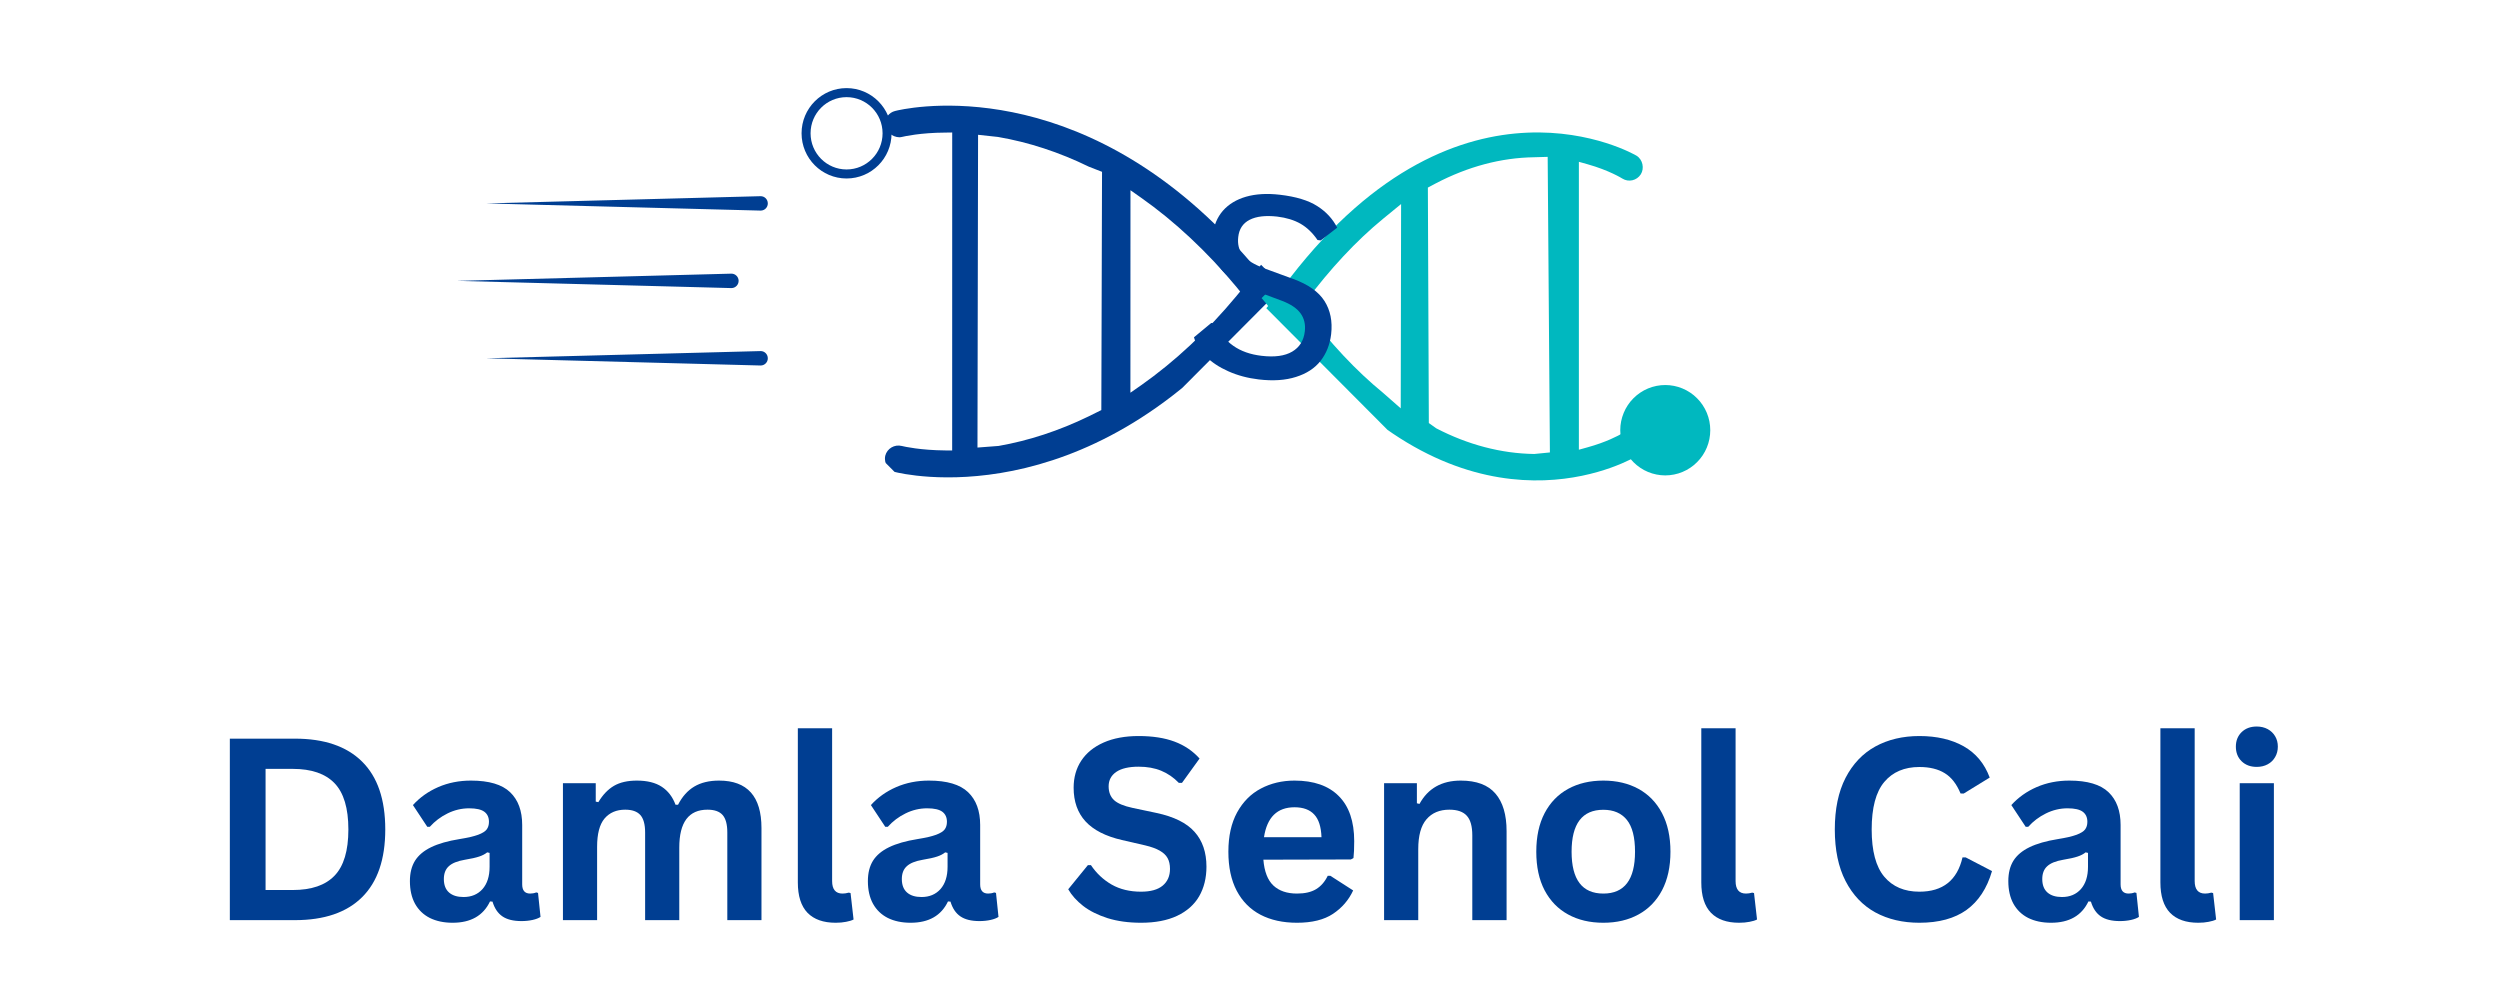
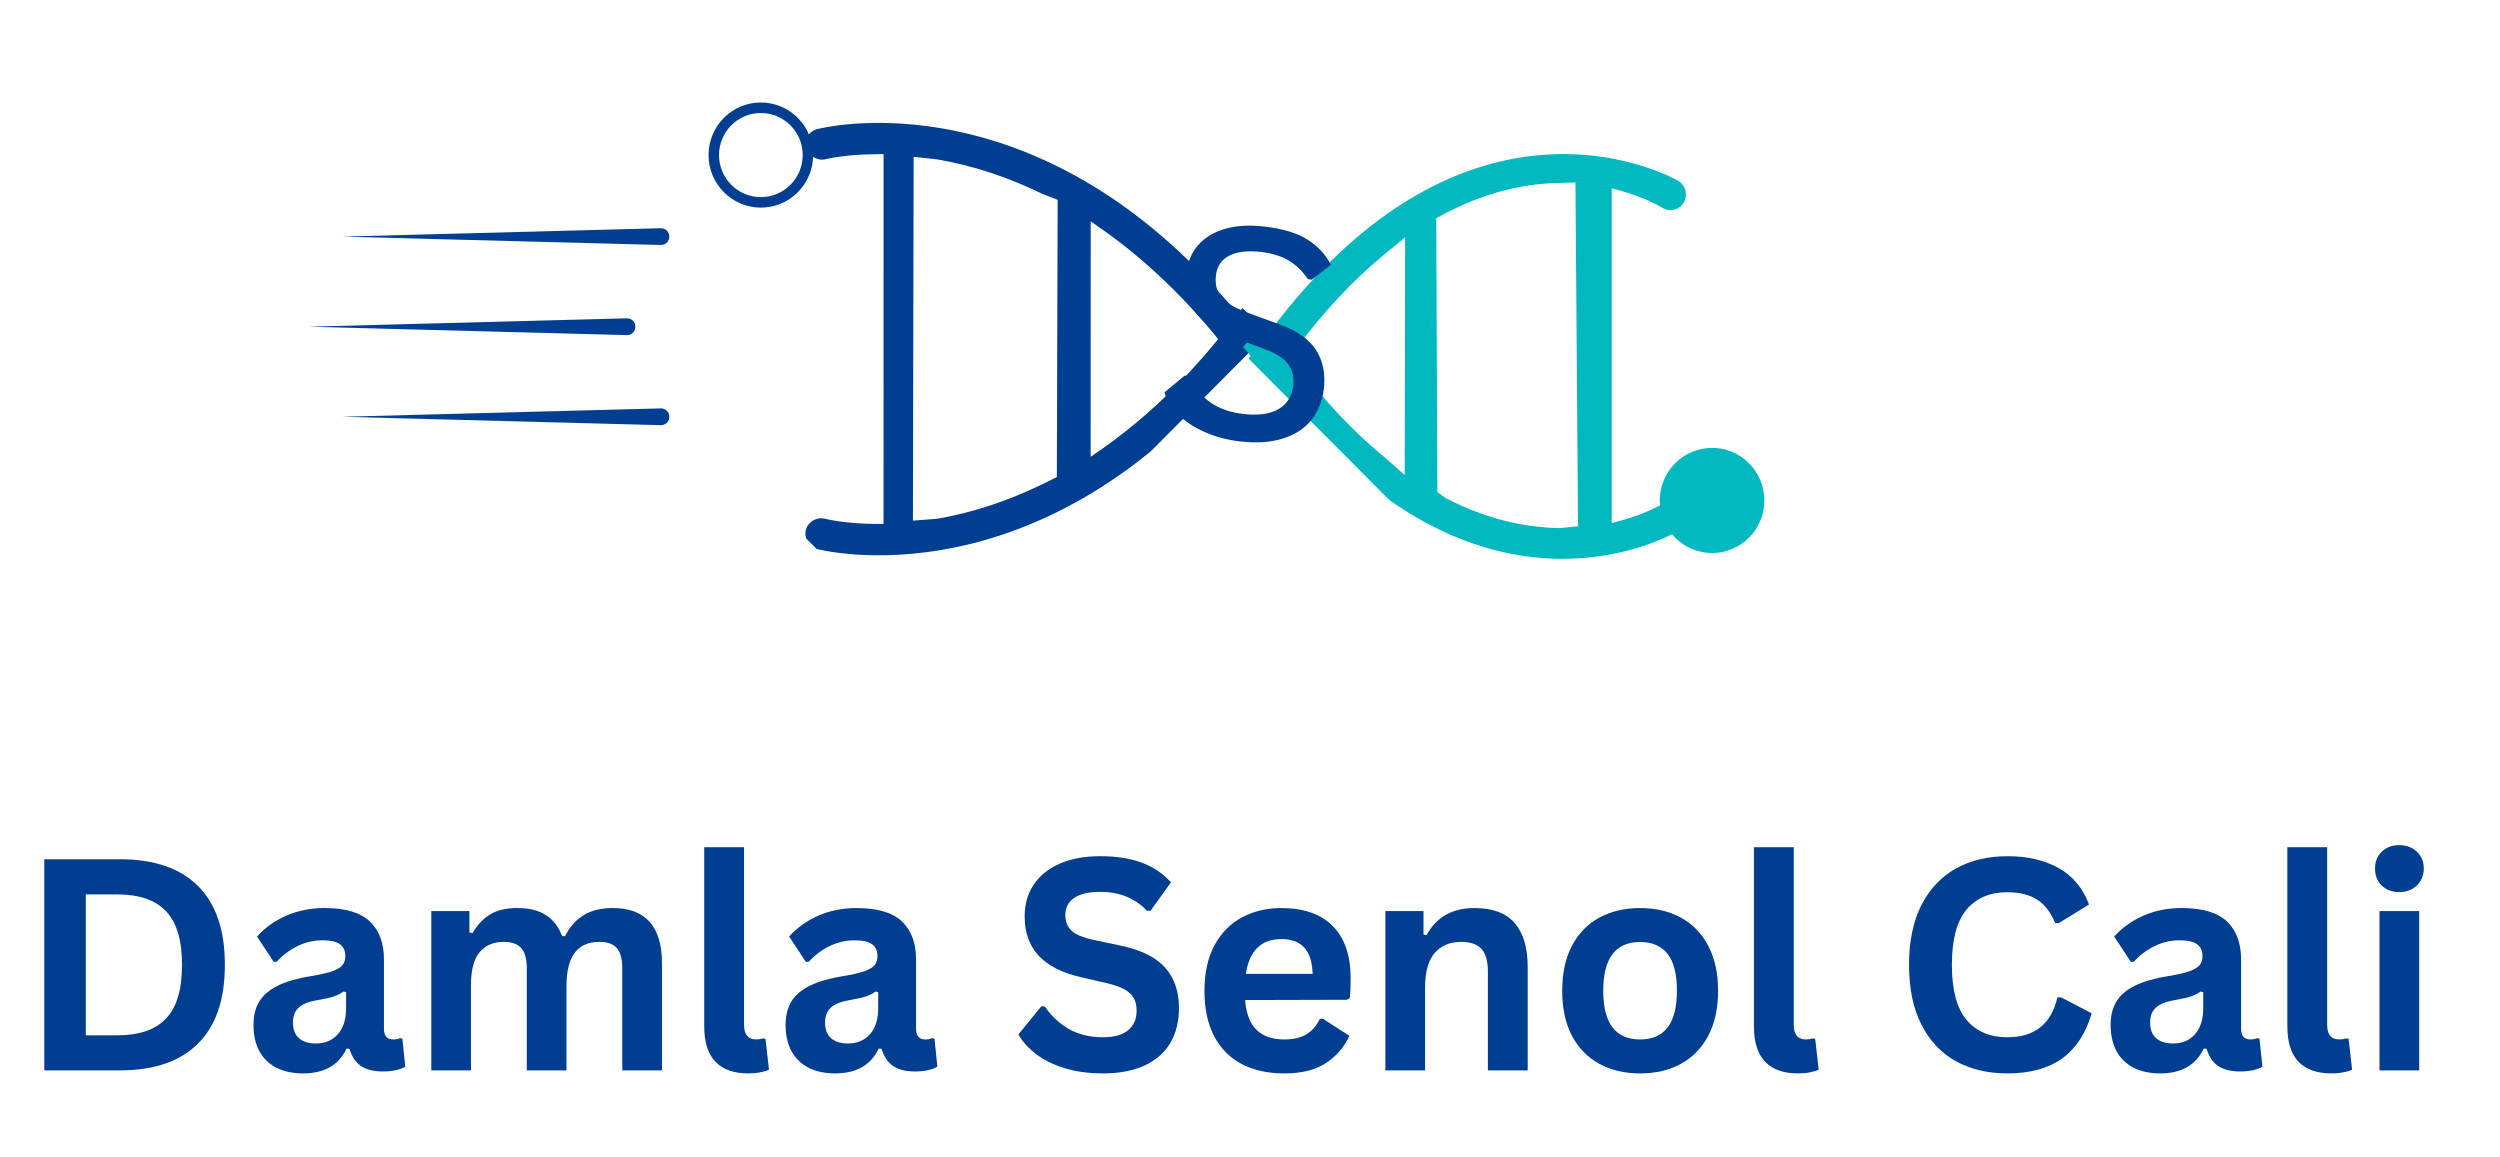
- <svg xmlns="http://www.w3.org/2000/svg" width="171" height="68" xml:space="preserve" overflow="hidden">
+ <svg xmlns="http://www.w3.org/2000/svg" width="147" height="68" xml:space="preserve" overflow="hidden">
  <defs>
    <clipPath id="clip0">
-       <rect x="0" y="0" width="171" height="68" />
+       <rect x="0" y="0" width="147" height="68" />
    </clipPath>
    <clipPath id="clip1">
-       <rect x="60" y="6" width="29" height="27" />
+       <rect x="47" y="6" width="28" height="27" />
    </clipPath>
    <clipPath id="clip2">
-       <path d="M68.409 0.188 87.755 19.616 68.167 39.287 48.821 19.857Z" />
+       <path d="M55.229 0.188 74.552 19.616 54.987 39.287 35.664 19.857Z" />
    </clipPath>
    <clipPath id="clip3">
-       <path d="M84.542-16.015 120.332 19.929 84.542 55.87 48.751 19.929Z" />
+       <path d="M71.342-16.015 107.09 19.929 71.342 55.87 35.594 19.929Z" />
    </clipPath>
    <clipPath id="clip4">
-       <path d="M84.787-16.26 120.824 19.929 84.787 56.117 48.751 19.929Z" />
+       <path d="M71.588-16.26 107.581 19.929 71.588 56.117 35.594 19.929Z" />
    </clipPath>
    <clipPath id="clip5">
-       <path d="M84.515-15.988 120.551 20.201 84.787 56.117 48.751 19.929Z" />
+       <path d="M71.316-15.988 107.309 20.201 71.588 56.117 35.594 19.929Z" />
    </clipPath>
    <clipPath id="clip6">
-       <rect x="54" y="6" width="7" height="7" />
+       <rect x="41" y="6" width="7" height="7" />
    </clipPath>
    <clipPath id="clip7">
-       <rect x="85" y="7" width="28" height="27" />
+       <rect x="72" y="7" width="28" height="27" />
    </clipPath>
    <clipPath id="clip8">
-       <path d="M104.007 2.601 122.386 21.057 104.492 39.029 86.111 20.573Z" />
+       <path d="M90.784 2.601 109.141 21.057 91.268 39.029 72.909 20.573Z" />
    </clipPath>
    <clipPath id="clip9">
-       <path d="M86.455-15.024 122.247 20.918 86.455 56.859 50.664 20.918Z" />
+       <path d="M73.253-15.024 109.002 20.918 73.253 56.859 37.505 20.918Z" />
    </clipPath>
    <clipPath id="clip10">
-       <path d="M86.701-15.271 122.737 20.918 86.701 57.106 50.664 20.918Z" />
+       <path d="M73.498-15.271 109.492 20.918 73.498 57.106 37.505 20.918Z" />
    </clipPath>
    <clipPath id="clip11">
-       <path d="M86.43-14.999 122.466 21.19 86.701 57.106 50.664 20.918Z" />
+       <path d="M73.228-14.999 109.221 21.19 73.498 57.106 37.505 20.918Z" />
    </clipPath>
    <clipPath id="clip12">
-       <rect x="110" y="26" width="7" height="7" />
+       <rect x="97" y="26" width="7" height="7" />
    </clipPath>
    <clipPath id="clip13">
-       <rect x="47" y="13" width="9" height="14" />
+       <rect x="34" y="13" width="9" height="14" />
    </clipPath>
    <clipPath id="clip14">
-       <rect x="31" y="18" width="20" height="3" />
+       <rect x="17" y="18" width="21" height="3" />
    </clipPath>
  </defs>
  <g clip-path="url(#clip0)">
-     <path d="M6.056-12.362C8.06-12.362 9.59-11.842 10.645-10.802 11.703-9.765 12.234-8.224 12.234-6.177 12.234-4.14 11.703-2.601 10.645-1.56 9.59-0.52 8.06 0 6.056 0L1.603 0 1.603-12.362ZM5.907-2.052C7.184-2.052 8.137-2.376 8.764-3.028 9.394-3.678 9.711-4.727 9.711-6.177 9.711-7.626 9.394-8.675 8.764-9.327 8.137-9.977 7.184-10.303 5.907-10.303L4.047-10.303 4.047-2.052Z" fill="#003E92" transform="matrix(1 0 0 1.00422 14.1181 62.9377)" />
-     <path d="M3.634 0.178C3.035 0.178 2.515 0.068 2.073-0.15 1.635-0.372 1.299-0.695 1.062-1.119 0.828-1.546 0.713-2.059 0.713-2.658 0.713-3.208 0.828-3.671 1.062-4.047 1.299-4.421 1.664-4.727 2.159-4.966 2.658-5.208 3.308-5.394 4.111-5.522 4.667-5.611 5.089-5.709 5.379-5.814 5.668-5.923 5.864-6.044 5.964-6.177 6.067-6.315 6.12-6.487 6.12-6.697 6.12-6.997 6.015-7.225 5.807-7.381 5.597-7.538 5.251-7.617 4.767-7.617 4.248-7.617 3.755-7.499 3.285-7.268 2.818-7.04 2.415-6.735 2.073-6.356L1.902-6.356 0.919-7.838C1.393-8.359 1.97-8.767 2.651-9.063 3.334-9.357 4.079-9.505 4.888-9.505 6.122-9.505 7.015-9.241 7.567-8.714 8.117-8.19 8.393-7.447 8.393-6.484L8.393-2.437C8.393-2.018 8.575-1.81 8.942-1.81 9.084-1.81 9.222-1.835 9.355-1.888L9.476-1.853 9.647-0.221C9.519-0.135 9.337-0.066 9.106-0.014 8.872 0.037 8.618 0.064 8.343 0.064 7.788 0.064 7.353-0.043 7.04-0.257 6.726-0.47 6.5-0.805 6.363-1.261L6.192-1.275C5.73-0.306 4.877 0.178 3.634 0.178ZM4.382-1.575C4.923-1.575 5.354-1.755 5.679-2.116 6.001-2.481 6.163-2.987 6.163-3.634L6.163-4.581 5.999-4.617C5.86-4.503 5.679-4.407 5.451-4.332 5.223-4.255 4.891-4.182 4.46-4.111 3.956-4.026 3.593-3.878 3.37-3.669 3.146-3.465 3.035-3.174 3.035-2.8 3.035-2.396 3.153-2.089 3.392-1.881 3.628-1.676 3.958-1.575 4.382-1.575Z" fill="#003E92" transform="matrix(1 0 0 1.00422 27.3248 62.9377)" />
-     <path d="M1.347 0 1.347-9.327 3.591-9.327 3.591-8.073 3.769-8.037C4.072-8.539 4.428-8.91 4.838-9.149 5.246-9.385 5.768-9.505 6.405-9.505 7.113-9.505 7.681-9.364 8.108-9.084 8.536-8.803 8.849-8.395 9.049-7.859L9.22-7.859C9.508-8.418 9.879-8.831 10.331-9.099 10.787-9.369 11.352-9.505 12.027-9.505 13.96-9.505 14.927-8.425 14.927-6.27L14.927 0 12.59 0 12.59-5.978C12.59-6.523 12.483-6.918 12.269-7.161 12.056-7.403 11.71-7.524 11.236-7.524 9.948-7.524 9.305-6.664 9.305-4.945L9.305 0 6.968 0 6.968-5.978C6.968-6.523 6.858-6.918 6.641-7.161 6.421-7.403 6.078-7.524 5.607-7.524 5.004-7.524 4.532-7.321 4.189-6.918 3.851-6.514 3.684-5.873 3.684-4.995L3.684 0Z" fill="#003E92" transform="matrix(1 0 0 1.00422 37.1579 62.9377)" />
-     <path d="M3.869 0.178C3.032 0.178 2.39-0.046 1.945-0.499 1.503-0.955 1.282-1.646 1.282-2.572L1.282-13.067 3.627-13.067 3.627-2.665C3.627-2.095 3.864-1.81 4.339-1.81 4.471-1.81 4.613-1.831 4.767-1.874L4.888-1.845 5.094-0.043C4.966 0.023 4.795 0.075 4.581 0.114 4.368 0.157 4.129 0.178 3.869 0.178Z" fill="#003E92" transform="matrix(1 0 0 1.00422 53.29 62.9377)" />
-     <path d="M3.634 0.178C3.035 0.178 2.515 0.068 2.073-0.15 1.635-0.372 1.299-0.695 1.062-1.119 0.828-1.546 0.713-2.059 0.713-2.658 0.713-3.208 0.828-3.671 1.062-4.047 1.299-4.421 1.664-4.727 2.159-4.966 2.658-5.208 3.308-5.394 4.111-5.522 4.667-5.611 5.089-5.709 5.379-5.814 5.668-5.923 5.864-6.044 5.964-6.177 6.067-6.315 6.12-6.487 6.12-6.697 6.12-6.997 6.015-7.225 5.807-7.381 5.597-7.538 5.251-7.617 4.767-7.617 4.248-7.617 3.755-7.499 3.285-7.268 2.818-7.04 2.415-6.735 2.073-6.356L1.902-6.356 0.919-7.838C1.393-8.359 1.97-8.767 2.651-9.063 3.334-9.357 4.079-9.505 4.888-9.505 6.122-9.505 7.015-9.241 7.567-8.714 8.117-8.19 8.393-7.447 8.393-6.484L8.393-2.437C8.393-2.018 8.575-1.81 8.942-1.81 9.084-1.81 9.222-1.835 9.355-1.888L9.476-1.853 9.647-0.221C9.519-0.135 9.337-0.066 9.106-0.014 8.872 0.037 8.618 0.064 8.343 0.064 7.788 0.064 7.353-0.043 7.04-0.257 6.726-0.47 6.5-0.805 6.363-1.261L6.192-1.275C5.73-0.306 4.877 0.178 3.634 0.178ZM4.382-1.575C4.923-1.575 5.354-1.755 5.679-2.116 6.001-2.481 6.163-2.987 6.163-3.634L6.163-4.581 5.999-4.617C5.86-4.503 5.679-4.407 5.451-4.332 5.223-4.255 4.891-4.182 4.46-4.111 3.956-4.026 3.593-3.878 3.37-3.669 3.146-3.465 3.035-3.174 3.035-2.8 3.035-2.396 3.153-2.089 3.392-1.881 3.628-1.676 3.958-1.575 4.382-1.575Z" fill="#003E92" transform="matrix(1 0 0 1.00422 58.6505 62.9377)" />
-     <path d="M5.479 0.178C4.624 0.178 3.862 0.073 3.192-0.135 2.522-0.349 1.963-0.627 1.518-0.969 1.076-1.315 0.736-1.692 0.499-2.102L1.845-3.748 2.052-3.748C2.426-3.192 2.9-2.75 3.47-2.422 4.043-2.098 4.713-1.938 5.479-1.938 6.135-1.938 6.628-2.075 6.961-2.351 7.292-2.626 7.46-3.007 7.46-3.491 7.46-3.785 7.405-4.029 7.296-4.225 7.186-4.425 7.007-4.592 6.762-4.731 6.514-4.873 6.179-4.995 5.757-5.094L4.168-5.458C3.057-5.714 2.227-6.136 1.681-6.726 1.14-7.314 0.869-8.08 0.869-9.02 0.869-9.719 1.042-10.331 1.389-10.858 1.74-11.389 2.252-11.803 2.921-12.098 3.591-12.392 4.389-12.54 5.315-12.54 6.27-12.54 7.086-12.414 7.766-12.162 8.445-11.909 9.017-11.525 9.483-11.008L8.279-9.348 8.066-9.348C7.713-9.713 7.312-9.989 6.861-10.175 6.414-10.36 5.899-10.452 5.315-10.452 4.646-10.452 4.134-10.333 3.783-10.096 3.436-9.857 3.263-9.53 3.263-9.113 3.263-8.723 3.384-8.411 3.627-8.18 3.872-7.952 4.298-7.773 4.902-7.645L6.527-7.303C7.727-7.05 8.6-6.621 9.141-6.013 9.683-5.41 9.954-4.619 9.954-3.641 9.954-2.871 9.786-2.198 9.455-1.625 9.122-1.054 8.618-0.609 7.944-0.292 7.275 0.021 6.452 0.178 5.479 0.178Z" fill="#003E92" transform="matrix(1 0 0 1.00422 72.5674 62.9377)" />
-     <path d="M9.213-4.133 3.228-4.118C3.294-3.31 3.522-2.724 3.912-2.358 4.305-1.991 4.845-1.81 5.529-1.81 6.065-1.81 6.5-1.909 6.833-2.109 7.164-2.308 7.431-2.611 7.631-3.021L7.809-3.021 9.369-2.023C9.065-1.368 8.603-0.835 7.987-0.427 7.374-0.023 6.555 0.178 5.529 0.178 4.564 0.178 3.73-0.004 3.028-0.37 2.33-0.736 1.788-1.279 1.404-2.002 1.022-2.729 0.834-3.614 0.834-4.66 0.834-5.718 1.033-6.612 1.432-7.339 1.835-8.066 2.376-8.607 3.057-8.963 3.741-9.323 4.507-9.505 5.358-9.505 6.678-9.505 7.688-9.152 8.386-8.45 9.088-7.752 9.441-6.728 9.441-5.379 9.441-4.884 9.423-4.503 9.391-4.232ZM7.203-5.65C7.178-6.357 7.013-6.872 6.705-7.196 6.4-7.524 5.951-7.688 5.358-7.688 4.175-7.688 3.479-7.007 3.27-5.65Z" fill="#003E92" transform="matrix(1 0 0 1.00422 83.1868 62.9377)" />
-     <path d="M1.347 0 1.347-9.327 3.591-9.327 3.591-7.959 3.769-7.916C4.348-8.974 5.289-9.505 6.591-9.505 7.668-9.505 8.459-9.209 8.963-8.621 9.471-8.037 9.726-7.184 9.726-6.063L9.726 0 7.381 0 7.381-5.771C7.381-6.393 7.255-6.84 7.004-7.111 6.756-7.385 6.359-7.524 5.814-7.524 5.144-7.524 4.621-7.305 4.247-6.869 3.871-6.436 3.684-5.757 3.684-4.831L3.684 0Z" fill="#003E92" transform="matrix(1 0 0 1.00422 93.3243 62.9377)" />
-     <path d="M5.422 0.178C4.505 0.178 3.701-0.009 3.014-0.385 2.325-0.759 1.788-1.307 1.404-2.031 1.022-2.757 0.834-3.634 0.834-4.66 0.834-5.686 1.022-6.562 1.404-7.289 1.788-8.016 2.325-8.566 3.014-8.942 3.701-9.316 4.505-9.505 5.422-9.505 6.334-9.505 7.134-9.316 7.823-8.942 8.511-8.566 9.049-8.016 9.434-7.289 9.818-6.562 10.011-5.686 10.011-4.66 10.011-3.634 9.818-2.757 9.434-2.031 9.049-1.307 8.511-0.759 7.823-0.385 7.134-0.009 6.334 0.178 5.422 0.178ZM5.422-1.81C6.865-1.81 7.588-2.759 7.588-4.66 7.588-5.643 7.403-6.364 7.032-6.826 6.662-7.285 6.124-7.517 5.422-7.517 3.972-7.517 3.249-6.564 3.249-4.66 3.249-2.759 3.972-1.81 5.422-1.81Z" fill="#003E92" transform="matrix(1 0 0 1.00422 104.248 62.9377)" />
-     <path d="M3.869 0.178C3.032 0.178 2.39-0.046 1.945-0.499 1.503-0.955 1.282-1.646 1.282-2.572L1.282-13.067 3.627-13.067 3.627-2.665C3.627-2.095 3.864-1.81 4.339-1.81 4.471-1.81 4.613-1.831 4.767-1.874L4.888-1.845 5.094-0.043C4.966 0.023 4.795 0.075 4.581 0.114 4.368 0.157 4.129 0.178 3.869 0.178Z" fill="#003E92" transform="matrix(1 0 0 1.00422 115.087 62.9377)" />
-     <path d="M6.755 0.178C5.614 0.178 4.61-0.057 3.741-0.527 2.875-1.001 2.196-1.714 1.703-2.665 1.213-3.614 0.969-4.784 0.969-6.177 0.969-7.569 1.213-8.739 1.703-9.69 2.196-10.639 2.875-11.352 3.741-11.828 4.61-12.301 5.614-12.54 6.755-12.54 7.941-12.54 8.951-12.307 9.783-11.842 10.613-11.375 11.208-10.666 11.564-9.711L9.783-8.621 9.569-8.628C9.302-9.273 8.942-9.735 8.486-10.011 8.033-10.29 7.456-10.431 6.755-10.431 5.729-10.431 4.927-10.091 4.353-9.412 3.778-8.732 3.491-7.654 3.491-6.177 3.491-4.71 3.778-3.636 4.353-2.957 4.927-2.276 5.729-1.938 6.755-1.938 8.359-1.938 9.343-2.716 9.704-4.275L9.918-4.275 11.721-3.342C11.379-2.168 10.798-1.286 9.982-0.698 9.165-0.114 8.089 0.178 6.755 0.178Z" fill="#003E92" transform="matrix(1 0 0 1.00422 124.532 62.9377)" />
-     <path d="M3.634 0.178C3.035 0.178 2.515 0.068 2.073-0.15 1.635-0.372 1.299-0.695 1.062-1.119 0.828-1.546 0.713-2.059 0.713-2.658 0.713-3.208 0.828-3.671 1.062-4.047 1.299-4.421 1.664-4.727 2.159-4.966 2.658-5.208 3.308-5.394 4.111-5.522 4.667-5.611 5.089-5.709 5.379-5.814 5.668-5.923 5.864-6.044 5.964-6.177 6.067-6.315 6.12-6.487 6.12-6.697 6.12-6.997 6.015-7.225 5.807-7.381 5.597-7.538 5.251-7.617 4.767-7.617 4.248-7.617 3.755-7.499 3.285-7.268 2.818-7.04 2.415-6.735 2.073-6.356L1.902-6.356 0.919-7.838C1.393-8.359 1.97-8.767 2.651-9.063 3.334-9.357 4.079-9.505 4.888-9.505 6.122-9.505 7.015-9.241 7.567-8.714 8.117-8.19 8.393-7.447 8.393-6.484L8.393-2.437C8.393-2.018 8.575-1.81 8.942-1.81 9.084-1.81 9.222-1.835 9.355-1.888L9.476-1.853 9.647-0.221C9.519-0.135 9.337-0.066 9.106-0.014 8.872 0.037 8.618 0.064 8.343 0.064 7.788 0.064 7.353-0.043 7.04-0.257 6.726-0.47 6.5-0.805 6.363-1.261L6.192-1.275C5.73-0.306 4.877 0.178 3.634 0.178ZM4.382-1.575C4.923-1.575 5.354-1.755 5.679-2.116 6.001-2.481 6.163-2.987 6.163-3.634L6.163-4.581 5.999-4.617C5.86-4.503 5.679-4.407 5.451-4.332 5.223-4.255 4.891-4.182 4.46-4.111 3.956-4.026 3.593-3.878 3.37-3.669 3.146-3.465 3.035-3.174 3.035-2.8 3.035-2.396 3.153-2.089 3.392-1.881 3.628-1.676 3.958-1.575 4.382-1.575Z" fill="#003E92" transform="matrix(1 0 0 1.00422 136.656 62.9377)" />
-     <path d="M3.869 0.178C3.032 0.178 2.39-0.046 1.945-0.499 1.503-0.955 1.282-1.646 1.282-2.572L1.282-13.067 3.627-13.067 3.627-2.665C3.627-2.095 3.864-1.81 4.339-1.81 4.471-1.81 4.613-1.831 4.767-1.874L4.888-1.845 5.094-0.043C4.966 0.023 4.795 0.075 4.581 0.114 4.368 0.157 4.129 0.178 3.869 0.178Z" fill="#003E92" transform="matrix(1 0 0 1.00422 146.489 62.9377)" />
-     <path d="M2.508-10.438C2.084-10.438 1.74-10.566 1.475-10.823 1.213-11.079 1.083-11.411 1.083-11.82 1.083-12.219 1.213-12.547 1.475-12.804 1.74-13.06 2.084-13.188 2.508-13.188 2.793-13.188 3.044-13.128 3.263-13.01 3.481-12.891 3.65-12.729 3.769-12.526 3.892-12.321 3.954-12.086 3.954-11.82 3.954-11.553 3.892-11.316 3.769-11.108 3.65-10.898 3.481-10.734 3.263-10.616 3.044-10.497 2.793-10.438 2.508-10.438ZM3.684 0 1.347 0 1.347-9.327 3.684-9.327Z" fill="#003E92" transform="matrix(1 0 0 1.00422 151.85 62.9377)" />
+     <path d="M6.049-12.347C8.05-12.347 9.579-11.828 10.632-10.789 11.689-9.753 12.219-8.214 12.219-6.17 12.219-4.135 11.689-2.598 10.632-1.559 9.579-0.52 8.05 0 6.049 0L1.601 0 1.601-12.347ZM5.9-2.05C7.175-2.05 8.127-2.373 8.753-3.025 9.383-3.674 9.7-4.722 9.7-6.17 9.7-7.616 9.383-8.664 8.753-9.315 8.127-9.965 7.175-10.29 5.9-10.29L4.042-10.29 4.042-2.05Z" fill="#003E92" transform="matrix(1 0 0 1.00542 1.00291 62.9377)" />
+     <path d="M3.629 0.178C3.032 0.178 2.512 0.068 2.071-0.149 1.633-0.372 1.297-0.694 1.06-1.117 0.827-1.544 0.712-2.057 0.712-2.654 0.712-3.204 0.827-3.667 1.06-4.042 1.297-4.416 1.662-4.722 2.156-4.96 2.654-5.202 3.304-5.387 4.106-5.515 4.661-5.604 5.083-5.702 5.373-5.807 5.661-5.916 5.857-6.037 5.956-6.17 6.06-6.307 6.113-6.48 6.113-6.689 6.113-6.988 6.008-7.216 5.8-7.373 5.59-7.529 5.245-7.607 4.761-7.607 4.243-7.607 3.75-7.49 3.281-7.259 2.815-7.031 2.412-6.727 2.071-6.348L1.9-6.348 0.918-7.828C1.391-8.349 1.968-8.757 2.647-9.052 3.331-9.346 4.074-9.493 4.882-9.493 6.115-9.493 7.006-9.23 7.558-8.703 8.107-8.18 8.383-7.438 8.383-6.476L8.383-2.434C8.383-2.016 8.565-1.808 8.931-1.808 9.073-1.808 9.21-1.832 9.344-1.886L9.465-1.85 9.636-0.221C9.508-0.135 9.326-0.066 9.095-0.014 8.862 0.037 8.607 0.064 8.333 0.064 7.778 0.064 7.344-0.043 7.031-0.256 6.718-0.47 6.492-0.804 6.355-1.26L6.184-1.274C5.723-0.306 4.871 0.178 3.629 0.178ZM4.377-1.573C4.917-1.573 5.348-1.752 5.672-2.114 5.994-2.478 6.156-2.984 6.156-3.629L6.156-4.576 5.992-4.611C5.853-4.498 5.672-4.402 5.444-4.327 5.216-4.25 4.885-4.177 4.455-4.106 3.951-4.021 3.588-3.873 3.366-3.665 3.142-3.46 3.032-3.17 3.032-2.797 3.032-2.393 3.149-2.087 3.387-1.879 3.624-1.674 3.953-1.573 4.377-1.573Z" fill="#003E92" transform="matrix(1 0 0 1.00542 14.1938 62.9377)" />
+     <path d="M1.345 0 1.345-9.315 3.587-9.315 3.587-8.063 3.765-8.027C4.067-8.529 4.423-8.899 4.832-9.138 5.239-9.374 5.761-9.493 6.398-9.493 7.104-9.493 7.672-9.353 8.099-9.073 8.526-8.792 8.839-8.385 9.038-7.849L9.209-7.849C9.497-8.408 9.867-8.821 10.319-9.088 10.774-9.358 11.338-9.493 12.013-9.493 13.943-9.493 14.909-8.415 14.909-6.262L14.909 0 12.575 0 12.575-5.971C12.575-6.515 12.468-6.91 12.255-7.152 12.041-7.394 11.696-7.515 11.223-7.515 9.936-7.515 9.294-6.656 9.294-4.939L9.294 0 6.96 0 6.96-5.971C6.96-6.515 6.85-6.91 6.633-7.152 6.414-7.394 6.07-7.515 5.601-7.515 4.998-7.515 4.526-7.312 4.184-6.91 3.846-6.506 3.679-5.866 3.679-4.989L3.679 0Z" fill="#003E92" transform="matrix(1 0 0 1.00542 24.0151 62.9377)" />
+     <path d="M3.864 0.178C3.028 0.178 2.388-0.046 1.943-0.498 1.502-0.954 1.281-1.644 1.281-2.569L1.281-13.052 3.622-13.052 3.622-2.662C3.622-2.092 3.859-1.808 4.334-1.808 4.466-1.808 4.608-1.829 4.761-1.872L4.882-1.843 5.088-0.043C4.96 0.023 4.789 0.075 4.576 0.114 4.362 0.157 4.124 0.178 3.864 0.178Z" fill="#003E92" transform="matrix(1 0 0 1.00542 40.1279 62.9377)" />
+     <path d="M3.629 0.178C3.032 0.178 2.512 0.068 2.071-0.149 1.633-0.372 1.297-0.694 1.06-1.117 0.827-1.544 0.712-2.057 0.712-2.654 0.712-3.204 0.827-3.667 1.06-4.042 1.297-4.416 1.662-4.722 2.156-4.96 2.654-5.202 3.304-5.387 4.106-5.515 4.661-5.604 5.083-5.702 5.373-5.807 5.661-5.916 5.857-6.037 5.956-6.17 6.06-6.307 6.113-6.48 6.113-6.689 6.113-6.988 6.008-7.216 5.8-7.373 5.59-7.529 5.245-7.607 4.761-7.607 4.243-7.607 3.75-7.49 3.281-7.259 2.815-7.031 2.412-6.727 2.071-6.348L1.9-6.348 0.918-7.828C1.391-8.349 1.968-8.757 2.647-9.052 3.331-9.346 4.074-9.493 4.882-9.493 6.115-9.493 7.006-9.23 7.558-8.703 8.107-8.18 8.383-7.438 8.383-6.476L8.383-2.434C8.383-2.016 8.565-1.808 8.931-1.808 9.073-1.808 9.21-1.832 9.344-1.886L9.465-1.85 9.636-0.221C9.508-0.135 9.326-0.066 9.095-0.014 8.862 0.037 8.607 0.064 8.333 0.064 7.778 0.064 7.344-0.043 7.031-0.256 6.718-0.47 6.492-0.804 6.355-1.26L6.184-1.274C5.723-0.306 4.871 0.178 3.629 0.178ZM4.377-1.573C4.917-1.573 5.348-1.752 5.672-2.114 5.994-2.478 6.156-2.984 6.156-3.629L6.156-4.576 5.992-4.611C5.853-4.498 5.672-4.402 5.444-4.327 5.216-4.25 4.885-4.177 4.455-4.106 3.951-4.021 3.588-3.873 3.366-3.665 3.142-3.46 3.032-3.17 3.032-2.797 3.032-2.393 3.149-2.087 3.387-1.879 3.624-1.674 3.953-1.573 4.377-1.573Z" fill="#003E92" transform="matrix(1 0 0 1.00542 45.4819 62.9377)" />
+     <path d="M5.473 0.178C4.619 0.178 3.857 0.073 3.188-0.135 2.519-0.349 1.961-0.626 1.516-0.968 1.075-1.313 0.735-1.69 0.498-2.099L1.843-3.743 2.05-3.743C2.423-3.188 2.896-2.747 3.466-2.42 4.039-2.096 4.708-1.936 5.473-1.936 6.127-1.936 6.62-2.073 6.953-2.348 7.284-2.622 7.451-3.003 7.451-3.487 7.451-3.781 7.396-4.024 7.287-4.22 7.177-4.419 6.999-4.587 6.754-4.725 6.506-4.868 6.172-4.989 5.75-5.088L4.163-5.451C3.053-5.707 2.224-6.129 1.679-6.718 1.139-7.305 0.868-8.07 0.868-9.009 0.868-9.707 1.041-10.319 1.388-10.845 1.738-11.376 2.249-11.788 2.918-12.084 3.587-12.377 4.384-12.525 5.309-12.525 6.262-12.525 7.077-12.399 7.757-12.148 8.435-11.895 9.006-11.511 9.472-10.995L8.269-9.337 8.056-9.337C7.704-9.702 7.303-9.977 6.853-10.162 6.407-10.347 5.892-10.44 5.309-10.44 4.64-10.44 4.129-10.321 3.779-10.084 3.432-9.846 3.259-9.518 3.259-9.102 3.259-8.712 3.38-8.401 3.622-8.17 3.868-7.942 4.293-7.764 4.896-7.636L6.519-7.294C7.718-7.042 8.59-6.613 9.13-6.006 9.671-5.403 9.942-4.613 9.942-3.637 9.942-2.868 9.774-2.195 9.444-1.623 9.111-1.053 8.607-0.608 7.935-0.292 7.266 0.021 6.444 0.178 5.473 0.178Z" fill="#003E92" transform="matrix(1 0 0 1.00542 59.3822 62.9377)" />
+     <path d="M9.202-4.128 3.224-4.113C3.29-3.306 3.517-2.72 3.907-2.356 4.3-1.989 4.839-1.808 5.522-1.808 6.058-1.808 6.492-1.907 6.825-2.106 7.156-2.306 7.422-2.608 7.622-3.017L7.8-3.017 9.358-2.021C9.054-1.366 8.593-0.834 7.978-0.427 7.366-0.023 6.547 0.178 5.522 0.178 4.558 0.178 3.725-0.004 3.025-0.37 2.327-0.735 1.786-1.277 1.402-2 1.021-2.726 0.833-3.61 0.833-4.654 0.833-5.711 1.032-6.604 1.43-7.33 1.832-8.056 2.373-8.597 3.053-8.953 3.736-9.312 4.501-9.493 5.352-9.493 6.67-9.493 7.679-9.141 8.376-8.44 9.077-7.743 9.429-6.72 9.429-5.373 9.429-4.878 9.412-4.498 9.38-4.227ZM7.195-5.643C7.17-6.35 7.004-6.864 6.697-7.188 6.392-7.515 5.944-7.679 5.352-7.679 4.17-7.679 3.475-6.999 3.266-5.643Z" fill="#003E92" transform="matrix(1 0 0 1.00542 69.9889 62.9377)" />
+     <path d="M1.345 0 1.345-9.315 3.587-9.315 3.587-7.949 3.765-7.906C4.343-8.963 5.282-9.493 6.583-9.493 7.659-9.493 8.449-9.198 8.953-8.611 9.46-8.027 9.714-7.175 9.714-6.056L9.714 0 7.373 0 7.373-5.764C7.373-6.385 7.246-6.832 6.995-7.102 6.748-7.376 6.351-7.515 5.807-7.515 5.138-7.515 4.615-7.296 4.241-6.86 3.866-6.428 3.679-5.75 3.679-4.825L3.679 0Z" fill="#003E92" transform="matrix(1 0 0 1.00542 80.1143 62.9377)" />
+     <path d="M5.416 0.178C4.499 0.178 3.697-0.009 3.01-0.384 2.322-0.758 1.786-1.306 1.402-2.028 1.021-2.754 0.833-3.629 0.833-4.654 0.833-5.679 1.021-6.554 1.402-7.28 1.786-8.006 2.322-8.556 3.01-8.931 3.697-9.305 4.499-9.493 5.416-9.493 6.327-9.493 7.125-9.305 7.814-8.931 8.501-8.556 9.038-8.006 9.422-7.28 9.806-6.554 9.999-5.679 9.999-4.654 9.999-3.629 9.806-2.754 9.422-2.028 9.038-1.306 8.501-0.758 7.814-0.384 7.125-0.009 6.327 0.178 5.416 0.178ZM5.416-1.808C6.857-1.808 7.579-2.756 7.579-4.654 7.579-5.636 7.394-6.357 7.024-6.818 6.654-7.277 6.117-7.508 5.416-7.508 3.967-7.508 3.245-6.556 3.245-4.654 3.245-2.756 3.967-1.808 5.416-1.808Z" fill="#003E92" transform="matrix(1 0 0 1.00542 91.025 62.9377)" />
+     <path d="M3.864 0.178C3.028 0.178 2.388-0.046 1.943-0.498 1.502-0.954 1.281-1.644 1.281-2.569L1.281-13.052 3.622-13.052 3.622-2.662C3.622-2.092 3.859-1.808 4.334-1.808 4.466-1.808 4.608-1.829 4.761-1.872L4.882-1.843 5.088-0.043C4.96 0.023 4.789 0.075 4.576 0.114 4.362 0.157 4.124 0.178 3.864 0.178Z" fill="#003E92" transform="matrix(1 0 0 1.00542 101.851 62.9377)" />
+     <path d="M6.746 0.178C5.608 0.178 4.604-0.057 3.736-0.527 2.871-1 2.194-1.712 1.701-2.662 1.212-3.61 0.968-4.779 0.968-6.17 0.968-7.559 1.212-8.728 1.701-9.678 2.194-10.627 2.871-11.338 3.736-11.813 4.604-12.287 5.608-12.525 6.746-12.525 7.931-12.525 8.94-12.292 9.771-11.828 10.6-11.361 11.194-10.653 11.55-9.7L9.771-8.611 9.557-8.618C9.291-9.262 8.931-9.723 8.476-9.999 8.024-10.278 7.447-10.418 6.746-10.418 5.722-10.418 4.921-10.079 4.348-9.401 3.774-8.721 3.487-7.645 3.487-6.17 3.487-4.704 3.774-3.631 4.348-2.953 4.921-2.274 5.722-1.936 6.746-1.936 8.349-1.936 9.331-2.713 9.693-4.27L9.906-4.27 11.707-3.338C11.365-2.165 10.785-1.285 9.97-0.697 9.154-0.114 8.079 0.178 6.746 0.178Z" fill="#003E92" transform="matrix(1 0 0 1.00542 111.284 62.9377)" />
+     <path d="M3.629 0.178C3.032 0.178 2.512 0.068 2.071-0.149 1.633-0.372 1.297-0.694 1.06-1.117 0.827-1.544 0.712-2.057 0.712-2.654 0.712-3.204 0.827-3.667 1.06-4.042 1.297-4.416 1.662-4.722 2.156-4.96 2.654-5.202 3.304-5.387 4.106-5.515 4.661-5.604 5.083-5.702 5.373-5.807 5.661-5.916 5.857-6.037 5.956-6.17 6.06-6.307 6.113-6.48 6.113-6.689 6.113-6.988 6.008-7.216 5.8-7.373 5.59-7.529 5.245-7.607 4.761-7.607 4.243-7.607 3.75-7.49 3.281-7.259 2.815-7.031 2.412-6.727 2.071-6.348L1.9-6.348 0.918-7.828C1.391-8.349 1.968-8.757 2.647-9.052 3.331-9.346 4.074-9.493 4.882-9.493 6.115-9.493 7.006-9.23 7.558-8.703 8.107-8.18 8.383-7.438 8.383-6.476L8.383-2.434C8.383-2.016 8.565-1.808 8.931-1.808 9.073-1.808 9.21-1.832 9.344-1.886L9.465-1.85 9.636-0.221C9.508-0.135 9.326-0.066 9.095-0.014 8.862 0.037 8.607 0.064 8.333 0.064 7.778 0.064 7.344-0.043 7.031-0.256 6.718-0.47 6.492-0.804 6.355-1.26L6.184-1.274C5.723-0.306 4.871 0.178 3.629 0.178ZM4.377-1.573C4.917-1.573 5.348-1.752 5.672-2.114 5.994-2.478 6.156-2.984 6.156-3.629L6.156-4.576 5.992-4.611C5.853-4.498 5.672-4.402 5.444-4.327 5.216-4.25 4.885-4.177 4.455-4.106 3.951-4.021 3.588-3.873 3.366-3.665 3.142-3.46 3.032-3.17 3.032-2.797 3.032-2.393 3.149-2.087 3.387-1.879 3.624-1.674 3.953-1.573 4.377-1.573Z" fill="#003E92" transform="matrix(1 0 0 1.00542 123.394 62.9377)" />
+     <path d="M3.864 0.178C3.028 0.178 2.388-0.046 1.943-0.498 1.502-0.954 1.281-1.644 1.281-2.569L1.281-13.052 3.622-13.052 3.622-2.662C3.622-2.092 3.859-1.808 4.334-1.808 4.466-1.808 4.608-1.829 4.761-1.872L4.882-1.843 5.088-0.043C4.96 0.023 4.789 0.075 4.576 0.114 4.362 0.157 4.124 0.178 3.864 0.178Z" fill="#003E92" transform="matrix(1 0 0 1.00542 133.215 62.9377)" />
+     <path d="M2.505-10.426C2.082-10.426 1.738-10.554 1.473-10.81 1.212-11.066 1.082-11.397 1.082-11.806 1.082-12.205 1.212-12.532 1.473-12.788 1.738-13.044 2.082-13.173 2.505-13.173 2.79-13.173 3.041-13.112 3.259-12.995 3.476-12.876 3.645-12.714 3.765-12.511 3.887-12.306 3.95-12.071 3.95-11.806 3.95-11.539 3.887-11.303 3.765-11.095 3.645-10.885 3.476-10.721 3.259-10.604 3.041-10.484 2.79-10.426 2.505-10.426ZM3.679 0 1.345 0 1.345-9.315 3.679-9.315Z" fill="#003E92" transform="matrix(1 0 0 1.00542 138.57 62.9377)" />
    <g clip-path="url(#clip1)">
      <g clip-path="url(#clip2)">
        <g clip-path="url(#clip3)">
          <g clip-path="url(#clip4)">
            <g clip-path="url(#clip5)">
-               <path d="M110.436 81.487C110.491 81.254 110.445 81.01 110.315 80.808 110.051 80.393 109.454 80.261 109.062 80.511 108.763 80.683 107.933 81.122 106.674 81.467L106.082 81.631 106.082 62.02 106.67 62.185C108.152 62.599 109.018 63.138 109.053 63.161 109.483 63.43 110.046 63.295 110.318 62.871 110.568 62.474 110.461 61.875 110.022 61.603 109.905 61.53 98.127 54.725 86.339 69.912L85.99 70.363 85.619 69.928C84.948 69.148 84.25 68.398 83.546 67.695 72.639 56.788 61.679 59.424 61.222 59.544 60.812 59.645 60.527 60.014 60.53 60.42 60.527 60.493 60.536 60.566 60.562 60.669 60.662 61.068 61.254 61.417 61.669 61.316 61.87 61.268 62.958 61.024 64.663 61.015L65.131 61.008 65.128 82.664 64.661 82.664C62.955 82.648 61.877 82.408 61.681 82.36 61.186 82.235 60.678 82.532 60.552 83.022 60.536 83.095 60.527 83.17 60.53 83.25 60.53 83.473 60.639 83.717 60.821 83.899 60.94 84.018 61.077 84.098 61.214 84.132 61.736 84.264 74.073 87.239 85.619 73.742L85.99 73.306 86.339 73.758C87.315 75.021 88.336 76.182 89.365 77.212 100.163 88.01 109.926 82.13 110.026 82.069 110.234 81.938 110.381 81.727 110.436 81.487ZM74.46 80.345C72.451 81.318 70.368 81.998 68.307 82.358L66.859 82.468 66.9 61.165 68.263 61.312C70.361 61.67 72.447 62.349 74.479 63.338L75.379 63.687 75.331 79.916ZM78.049 78.227 77.32 78.733 77.324 64.941 78.053 65.452C80.327 67.043 82.582 69.137 84.579 71.537L84.825 71.841 84.579 72.139C82.566 74.554 80.368 76.604 78.049 78.227ZM92.673 77.744C90.847 76.255 89.061 74.362 87.376 72.119L87.171 71.838 87.379 71.56C89.068 69.307 90.849 67.404 92.677 65.91L93.922 64.896 93.895 78.811ZM103.026 81.921C100.764 81.888 98.492 81.291 96.323 80.172L95.819 79.814 95.751 63.776 96.282 63.494C98.5 62.338 100.762 61.742 103.02 61.71L103.948 61.683 104.098 81.816Z" fill="#003E92" transform="matrix(1 0 0 1.00422 0 -52.2033)" />
+               <path d="M110.303 81.389C110.359 81.156 110.312 80.912 110.182 80.711 109.919 80.297 109.323 80.165 108.932 80.414 108.633 80.587 107.804 81.025 106.546 81.37L105.955 81.533 105.955 61.945 106.542 62.111C108.023 62.523 108.887 63.063 108.923 63.086 109.352 63.354 109.914 63.219 110.186 62.796 110.435 62.399 110.328 61.801 109.891 61.529 109.773 61.456 98.01 54.66 86.236 69.829L85.887 70.279 85.517 69.845C84.846 69.065 84.149 68.316 83.446 67.614 72.552 56.72 61.605 59.353 61.148 59.472 60.739 59.574 60.454 59.942 60.458 60.348 60.454 60.421 60.463 60.493 60.49 60.597 60.59 60.995 61.18 61.344 61.595 61.242 61.796 61.194 62.883 60.951 64.585 60.942L65.053 60.935 65.05 82.565 64.584 82.565C62.879 82.549 61.803 82.309 61.607 82.261 61.113 82.136 60.606 82.434 60.479 82.923 60.463 82.996 60.454 83.07 60.458 83.151 60.458 83.373 60.566 83.617 60.748 83.798 60.867 83.917 61.004 83.997 61.141 84.031 61.662 84.163 73.985 87.134 85.517 73.654L85.887 73.218 86.236 73.67C87.21 74.931 88.23 76.091 89.258 77.119 100.043 87.904 109.795 82.031 109.894 81.971 110.102 81.839 110.248 81.629 110.303 81.389ZM74.371 80.249C72.364 81.22 70.284 81.9 68.226 82.259L66.779 82.37 66.82 61.091 68.181 61.239C70.277 61.597 72.36 62.274 74.39 63.262L75.289 63.611 75.241 79.82ZM77.956 78.133 77.228 78.639 77.231 64.863 77.959 65.374C80.231 66.962 82.483 69.055 84.478 71.451L84.723 71.755 84.478 72.052C82.467 74.465 80.272 76.513 77.956 78.133ZM92.562 77.651C90.739 76.164 88.954 74.273 87.271 72.033L87.066 71.752 87.275 71.474C88.961 69.224 90.74 67.323 92.566 65.831L93.809 64.819 93.783 78.717ZM102.902 81.823C100.643 81.79 98.374 81.194 96.207 80.076L95.704 79.719 95.636 63.7 96.167 63.418C98.382 62.264 100.641 61.668 102.897 61.636L103.824 61.609 103.973 81.718Z" fill="#003E92" transform="matrix(1 0 0 1.00542 -13.0983 -52.2033)" />
            </g>
          </g>
        </g>
      </g>
    </g>
    <g clip-path="url(#clip6)">
-       <path d="M57.905 57.985C56.206 57.985 54.827 59.364 54.827 61.063 54.827 62.764 56.206 64.141 57.905 64.141 59.606 64.141 60.983 62.764 60.983 61.063 60.983 59.364 59.606 57.985 57.905 57.985ZM57.905 63.526C56.544 63.526 55.443 62.424 55.443 61.063 55.443 59.702 56.544 58.601 57.905 58.601 59.266 58.601 60.368 59.702 60.368 61.063 60.368 62.424 59.266 63.526 57.905 63.526Z" fill="#003E92" transform="matrix(1 0 0 1.00422 0 -52.2033)" />
+       <path d="M57.836 57.916C56.138 57.916 54.761 59.293 54.761 60.99 54.761 62.689 56.138 64.064 57.836 64.064 59.535 64.064 60.91 62.689 60.91 60.99 60.91 59.293 59.535 57.916 57.836 57.916ZM57.836 63.45C56.476 63.45 55.377 62.349 55.377 60.99 55.377 59.631 56.476 58.531 57.836 58.531 59.195 58.531 60.296 59.631 60.296 60.99 60.296 62.349 59.195 63.45 57.836 63.45Z" fill="#003E92" transform="matrix(1 0 0 1.00542 -13.0983 -52.2033)" />
    </g>
    <g clip-path="url(#clip7)">
      <g clip-path="url(#clip8)">
        <g clip-path="url(#clip9)">
          <g clip-path="url(#clip10)">
            <g clip-path="url(#clip11)">
-               <path d="M112.351 82.472C112.404 82.239 112.359 81.995 112.228 81.793 111.966 81.378 111.367 81.246 110.977 81.496 110.676 81.668 109.848 82.107 108.587 82.452L107.995 82.616 107.995 63.005 108.585 63.17C110.065 63.584 110.933 64.125 110.968 64.146 111.396 64.415 111.959 64.282 112.231 63.856 112.481 63.459 112.376 62.86 111.937 62.588 111.818 62.515 100.042 55.71 88.252 70.897L87.905 71.348 87.532 70.913C86.861 70.133 86.164 69.383 85.459 68.68 74.554 57.773 63.592 60.409 63.135 60.529 62.727 60.63 62.442 60.999 62.444 61.405 62.442 61.478 62.451 61.551 62.476 61.654 62.575 62.053 63.167 62.403 63.584 62.301 63.785 62.253 64.873 62.009 66.578 62L67.044 61.993 67.041 83.649 66.574 83.649C64.87 83.633 63.792 83.393 63.596 83.345 63.101 83.22 62.591 83.517 62.467 84.007 62.451 84.082 62.442 84.155 62.444 84.235 62.444 84.458 62.554 84.702 62.736 84.884 62.853 85.003 62.992 85.083 63.129 85.117 63.651 85.249 75.986 88.224 87.532 74.727L87.905 74.291 88.252 74.743C89.228 76.006 90.249 77.167 91.28 78.199 102.076 88.995 111.841 83.115 111.941 83.054 112.147 82.922 112.295 82.712 112.351 82.472ZM76.375 81.33C74.365 82.303 72.281 82.983 70.222 83.343L68.772 83.453 68.813 62.15 70.178 62.297C72.276 62.656 74.362 63.334 76.392 64.323L77.292 64.672 77.244 80.901ZM79.964 79.212 79.234 79.718 79.237 65.926 79.967 66.437C82.242 68.028 84.497 70.123 86.494 72.522L86.74 72.826 86.494 73.124C84.481 75.539 82.283 77.59 79.964 79.212ZM94.588 78.73C92.76 77.24 90.976 75.347 89.289 73.104L89.084 72.823 89.292 72.545C90.983 70.292 92.764 68.389 94.591 66.895L95.835 65.881 95.81 79.798ZM104.941 82.906C102.678 82.873 100.407 82.278 98.238 81.157L97.732 80.799 97.666 64.761 98.197 64.48C100.413 63.325 102.675 62.727 104.933 62.695L105.861 62.668 106.013 82.801Z" fill="#00B8BF" transform="matrix(1 0 0 1.00422 0 -52.2033)" />
+               <path d="M112.216 82.373C112.269 82.14 112.225 81.896 112.093 81.695 111.832 81.281 111.234 81.149 110.844 81.398 110.544 81.571 109.716 82.008 108.457 82.353L107.866 82.517 107.866 62.929 108.455 63.095C109.933 63.507 110.8 64.048 110.835 64.07 111.262 64.338 111.825 64.205 112.097 63.779 112.346 63.383 112.241 62.785 111.803 62.513 111.684 62.44 99.922 55.644 88.146 70.812L87.799 71.263 87.428 70.828C86.757 70.049 86.061 69.3 85.357 68.597 74.465 57.704 63.516 60.337 63.059 60.456 62.652 60.558 62.367 60.926 62.369 61.331 62.367 61.404 62.376 61.477 62.401 61.581 62.5 61.979 63.091 62.328 63.507 62.226 63.708 62.178 64.795 61.935 66.498 61.926L66.964 61.919 66.961 83.549 66.495 83.549C64.792 83.533 63.715 83.293 63.52 83.245 63.025 83.12 62.516 83.417 62.392 83.907 62.376 83.981 62.367 84.054 62.369 84.134 62.369 84.357 62.479 84.6 62.66 84.782 62.778 84.901 62.917 84.981 63.054 85.015 63.575 85.147 75.895 88.118 87.428 74.638L87.799 74.202 88.146 74.653C89.121 75.915 90.141 77.075 91.171 78.105 101.954 88.888 111.707 83.015 111.807 82.955 112.013 82.823 112.161 82.613 112.216 82.373ZM76.283 81.233C74.276 82.204 72.195 82.884 70.138 83.243L68.69 83.353 68.731 62.075 70.094 62.223C72.189 62.58 74.273 63.258 76.301 64.246L77.199 64.594 77.151 80.804ZM79.868 79.117 79.139 79.623 79.142 65.847 79.872 66.358C82.144 67.946 84.396 70.038 86.39 72.435L86.636 72.739 86.39 73.036C84.38 75.449 82.184 77.496 79.868 79.117ZM94.475 78.635C92.649 77.148 90.867 75.257 89.182 73.017L88.977 72.736 89.185 72.458C90.874 70.207 92.653 68.307 94.478 66.815L95.72 65.802 95.695 79.703ZM104.815 82.807C102.555 82.773 100.287 82.179 98.12 81.06L97.615 80.703 97.549 64.683 98.079 64.402C100.292 63.249 102.552 62.652 104.808 62.62L105.735 62.593 105.886 82.702Z" fill="#00B8BF" transform="matrix(1 0 0 1.00542 -13.0983 -52.2033)" />
            </g>
          </g>
        </g>
      </g>
    </g>
    <g clip-path="url(#clip12)">
-       <path d="M116.982 81.287C116.982 81.489 116.962 81.688 116.923 81.888 116.884 82.085 116.825 82.278 116.748 82.465 116.67 82.652 116.576 82.828 116.463 82.997 116.351 83.165 116.223 83.32 116.08 83.462 115.938 83.606 115.783 83.733 115.614 83.845 115.446 83.957 115.268 84.054 115.081 84.13 114.896 84.207 114.704 84.266 114.504 84.305 114.306 84.344 114.107 84.365 113.904 84.365 113.703 84.365 113.501 84.344 113.304 84.305 113.106 84.266 112.913 84.207 112.726 84.13 112.539 84.054 112.361 83.957 112.194 83.845 112.026 83.733 111.871 83.606 111.727 83.462 111.585 83.32 111.456 83.165 111.344 82.997 111.232 82.828 111.138 82.652 111.061 82.465 110.983 82.278 110.926 82.085 110.885 81.888 110.845 81.688 110.826 81.489 110.826 81.287 110.826 81.084 110.845 80.885 110.885 80.685 110.926 80.488 110.983 80.295 111.061 80.108 111.138 79.921 111.232 79.745 111.344 79.577 111.456 79.408 111.585 79.253 111.727 79.111 111.871 78.966 112.026 78.84 112.194 78.728 112.361 78.615 112.539 78.521 112.726 78.443 112.913 78.366 113.106 78.307 113.304 78.268 113.501 78.229 113.703 78.209 113.904 78.209 114.107 78.209 114.306 78.229 114.504 78.268 114.704 78.307 114.896 78.366 115.081 78.443 115.268 78.521 115.446 78.615 115.614 78.728 115.783 78.84 115.938 78.966 116.08 79.111 116.223 79.253 116.351 79.408 116.463 79.577 116.576 79.745 116.67 79.921 116.748 80.108 116.825 80.295 116.884 80.488 116.923 80.685 116.962 80.885 116.982 81.084 116.982 81.287Z" fill="#00B8BF" transform="matrix(1 0 0 1.00422 0 -52.2033)" />
+       <path d="M116.842 81.19C116.842 81.391 116.822 81.59 116.783 81.79 116.744 81.987 116.685 82.179 116.609 82.366 116.53 82.553 116.436 82.729 116.324 82.898 116.212 83.065 116.084 83.22 115.941 83.362 115.799 83.506 115.644 83.633 115.475 83.745 115.308 83.857 115.13 83.953 114.943 84.029 114.758 84.106 114.566 84.165 114.367 84.204 114.169 84.243 113.97 84.264 113.767 84.264 113.566 84.264 113.365 84.243 113.168 84.204 112.97 84.165 112.778 84.106 112.591 84.029 112.405 83.953 112.227 83.857 112.059 83.745 111.892 83.633 111.737 83.506 111.593 83.362 111.451 83.22 111.323 83.065 111.211 82.898 111.099 82.729 111.004 82.553 110.928 82.366 110.85 82.179 110.793 81.987 110.752 81.79 110.713 81.59 110.693 81.391 110.693 81.19 110.693 80.987 110.713 80.788 110.752 80.589 110.793 80.391 110.85 80.199 110.928 80.012 111.004 79.825 111.099 79.649 111.211 79.482 111.323 79.313 111.451 79.158 111.593 79.016 111.737 78.872 111.892 78.746 112.059 78.633 112.227 78.521 112.405 78.427 112.591 78.349 112.778 78.272 112.97 78.213 113.168 78.174 113.365 78.135 113.566 78.116 113.767 78.116 113.97 78.116 114.169 78.135 114.367 78.174 114.566 78.213 114.758 78.272 114.943 78.349 115.13 78.427 115.308 78.521 115.475 78.633 115.644 78.746 115.799 78.872 115.941 79.016 116.084 79.158 116.212 79.313 116.324 79.482 116.436 79.649 116.53 79.825 116.609 80.012 116.685 80.199 116.744 80.391 116.783 80.589 116.822 80.788 116.842 80.987 116.842 81.19Z" fill="#00B8BF" transform="matrix(1 0 0 1.00542 -13.0983 -52.2033)" />
    </g>
    <g clip-path="url(#clip13)">
-       <path d="M62.716 53.005C56.699 53.005 51.092 55.986 47.72 60.986 47.566 61.214 47.627 61.517 47.85 61.67 48.076 61.82 48.379 61.763 48.532 61.537 51.72 56.808 57.025 53.988 62.716 53.988 72.146 53.988 79.82 61.67 79.82 71.115 79.82 80.559 72.146 88.241 62.716 88.241 57.025 88.241 51.724 85.418 48.532 80.689 48.382 80.468 48.076 80.406 47.853 80.559 47.627 80.712 47.57 81.017 47.72 81.243 51.092 86.239 56.699 89.225 62.716 89.225 72.688 89.225 80.799 81.1 80.799 71.115 80.799 61.125 72.688 53.005 62.716 53.005" fill="#003E92" transform="matrix(1 0 0 1.00422 0 -52.2033)" />
+       <path d="M62.641 52.941C56.631 52.941 51.03 55.919 47.663 60.913 47.51 61.141 47.57 61.444 47.792 61.597 48.018 61.746 48.321 61.689 48.474 61.463 51.658 56.74 56.957 53.923 62.641 53.923 72.06 53.923 79.724 61.597 79.724 71.029 79.724 80.462 72.06 88.136 62.641 88.136 56.957 88.136 51.662 85.316 48.474 80.592 48.324 80.372 48.018 80.309 47.796 80.462 47.57 80.615 47.513 80.92 47.663 81.145 51.03 86.136 56.631 89.118 62.641 89.118 72.6 89.118 80.703 81.003 80.703 71.029 80.703 61.052 72.6 52.941 62.641 52.941" fill="#003E92" transform="matrix(1 0 0 1.00542 -13.0983 -52.2033)" />
    </g>
    <g clip-path="url(#clip14)">
-       <path d="M50.042 71.606C50.315 71.599 50.529 71.371 50.522 71.099 50.514 70.831 50.288 70.616 50.019 70.623L31.257 71.115 50.019 71.606C50.026 71.606 50.035 71.606 50.042 71.606" fill="#003E92" transform="matrix(1 0 0 1.00422 0 -52.2033)" />
+       <path d="M49.983 71.52C50.255 71.513 50.468 71.286 50.461 71.013 50.454 70.747 50.228 70.531 49.959 70.538L31.22 71.029 49.959 71.52C49.967 71.52 49.975 71.52 49.983 71.52" fill="#003E92" transform="matrix(1 0 0 1.00542 -13.0983 -52.2033)" />
    </g>
-     <path d="M52.043 76.879C52.312 76.872 52.526 76.645 52.518 76.376 52.51 76.104 52.289 75.888 52.016 75.897L33.252 76.387 52.016 76.879C52.023 76.879 52.032 76.879 52.043 76.879" fill="#003E92" transform="matrix(1 0 0 1.00422 0 -52.2033)" />
-     <path d="M52.016 66.328C52.023 66.328 52.032 66.328 52.043 66.328 52.312 66.321 52.526 66.099 52.518 65.826 52.51 65.554 52.289 65.34 52.016 65.347L33.252 65.839 52.016 66.328" fill="#003E92" transform="matrix(1 0 0 1.00422 0 -52.2033)" />
-     <path d="M5.5 0.876C4.735 0.786 4.04 0.6 3.413 0.321 2.789 0.045 2.275-0.294 1.867-0.698 1.462-1.101 1.193-1.534 1.062-1.995L2.244-2.971 2.479-2.943C2.802-2.296 3.224-1.788 3.748-1.418 4.27-1.051 4.916-0.823 5.686-0.734 6.578-0.629 7.276-0.723 7.78-1.019 8.283-1.313 8.571-1.771 8.643-2.394 8.7-2.868 8.603-3.277 8.358-3.619 8.11-3.965 7.683-4.254 7.075-4.482L5.087-5.223C4.027-5.611 3.279-6.12 2.843-6.747 2.41-7.378 2.244-8.112 2.344-8.949 2.419-9.613 2.652-10.169 3.042-10.616 3.436-11.062 3.963-11.38 4.624-11.571 5.289-11.76 6.056-11.806 6.926-11.706 8.037-11.578 8.894-11.318 9.498-10.93 10.105-10.545 10.559-10.055 10.858-9.462L9.733-8.593 9.512-8.621C9.179-9.106 8.794-9.473 8.358-9.726 7.919-9.977 7.385-10.141 6.755-10.217 5.957-10.306 5.326-10.233 4.866-9.996 4.41-9.763 4.15-9.373 4.09-8.828 4.033-8.338 4.136-7.925 4.403-7.588 4.674-7.255 5.169-6.954 5.892-6.683L7.845-5.971C8.871-5.6 9.585-5.098 9.989-4.467 10.392-3.835 10.545-3.082 10.445-2.209 10.36-1.5 10.117-0.892 9.719-0.385 9.319 0.118 8.758 0.481 8.037 0.705 7.319 0.933 6.473 0.99 5.5 0.876Z" fill="#003E92" transform="matrix(1 0 0 1.00422 80.6057 25.0746)" />
+     <path d="M51.98 76.787C52.249 76.779 52.463 76.554 52.456 76.285 52.447 76.013 52.226 75.797 51.954 75.806L33.212 76.296 51.954 76.787C51.961 76.787 51.97 76.787 51.98 76.787" fill="#003E92" transform="matrix(1 0 0 1.00542 -13.0983 -52.2033)" />
+     <path d="M51.954 66.249C51.961 66.249 51.97 66.249 51.98 66.249 52.249 66.242 52.463 66.019 52.456 65.747 52.447 65.475 52.226 65.262 51.954 65.269L33.212 65.76 51.954 66.249" fill="#003E92" transform="matrix(1 0 0 1.00542 -13.0983 -52.2033)" />
+     <path d="M5.494 0.875C4.729 0.785 4.035 0.6 3.409 0.32 2.786 0.044 2.272-0.294 1.865-0.697 1.461-1.099 1.192-1.532 1.06-1.993L2.242-2.968 2.477-2.939C2.799-2.293 3.22-1.786 3.743-1.416 4.265-1.05 4.91-0.822 5.679-0.733 6.57-0.628 7.268-0.722 7.771-1.018 8.273-1.311 8.561-1.768 8.632-2.391 8.689-2.864 8.593-3.274 8.348-3.615 8.1-3.96 7.673-4.249 7.067-4.476L5.081-5.216C4.023-5.604 3.275-6.113 2.839-6.739 2.407-7.369 2.242-8.102 2.341-8.938 2.416-9.602 2.649-10.157 3.039-10.604 3.432-11.048 3.959-11.367 4.619-11.557 5.282-11.746 6.049-11.792 6.917-11.692 8.027-11.564 8.883-11.305 9.486-10.917 10.093-10.532 10.547-10.043 10.845-9.451L9.721-8.582 9.5-8.611C9.168-9.095 8.784-9.461 8.348-9.714 7.91-9.965 7.376-10.129 6.746-10.205 5.949-10.294 5.32-10.221 4.861-9.984 4.405-9.751 4.145-9.362 4.085-8.817 4.028-8.328 4.131-7.915 4.398-7.579 4.668-7.246 5.163-6.946 5.885-6.675L7.835-5.964C8.86-5.594 9.573-5.092 9.977-4.462 10.379-3.83 10.532-3.078 10.433-2.206 10.347-1.498 10.105-0.891 9.707-0.384 9.308 0.117 8.748 0.48 8.027 0.705 7.31 0.932 6.465 0.989 5.494 0.875Z" fill="#003E92" transform="matrix(1 0 0 1.00542 67.4109 25.0746)" />
  </g>
</svg>
